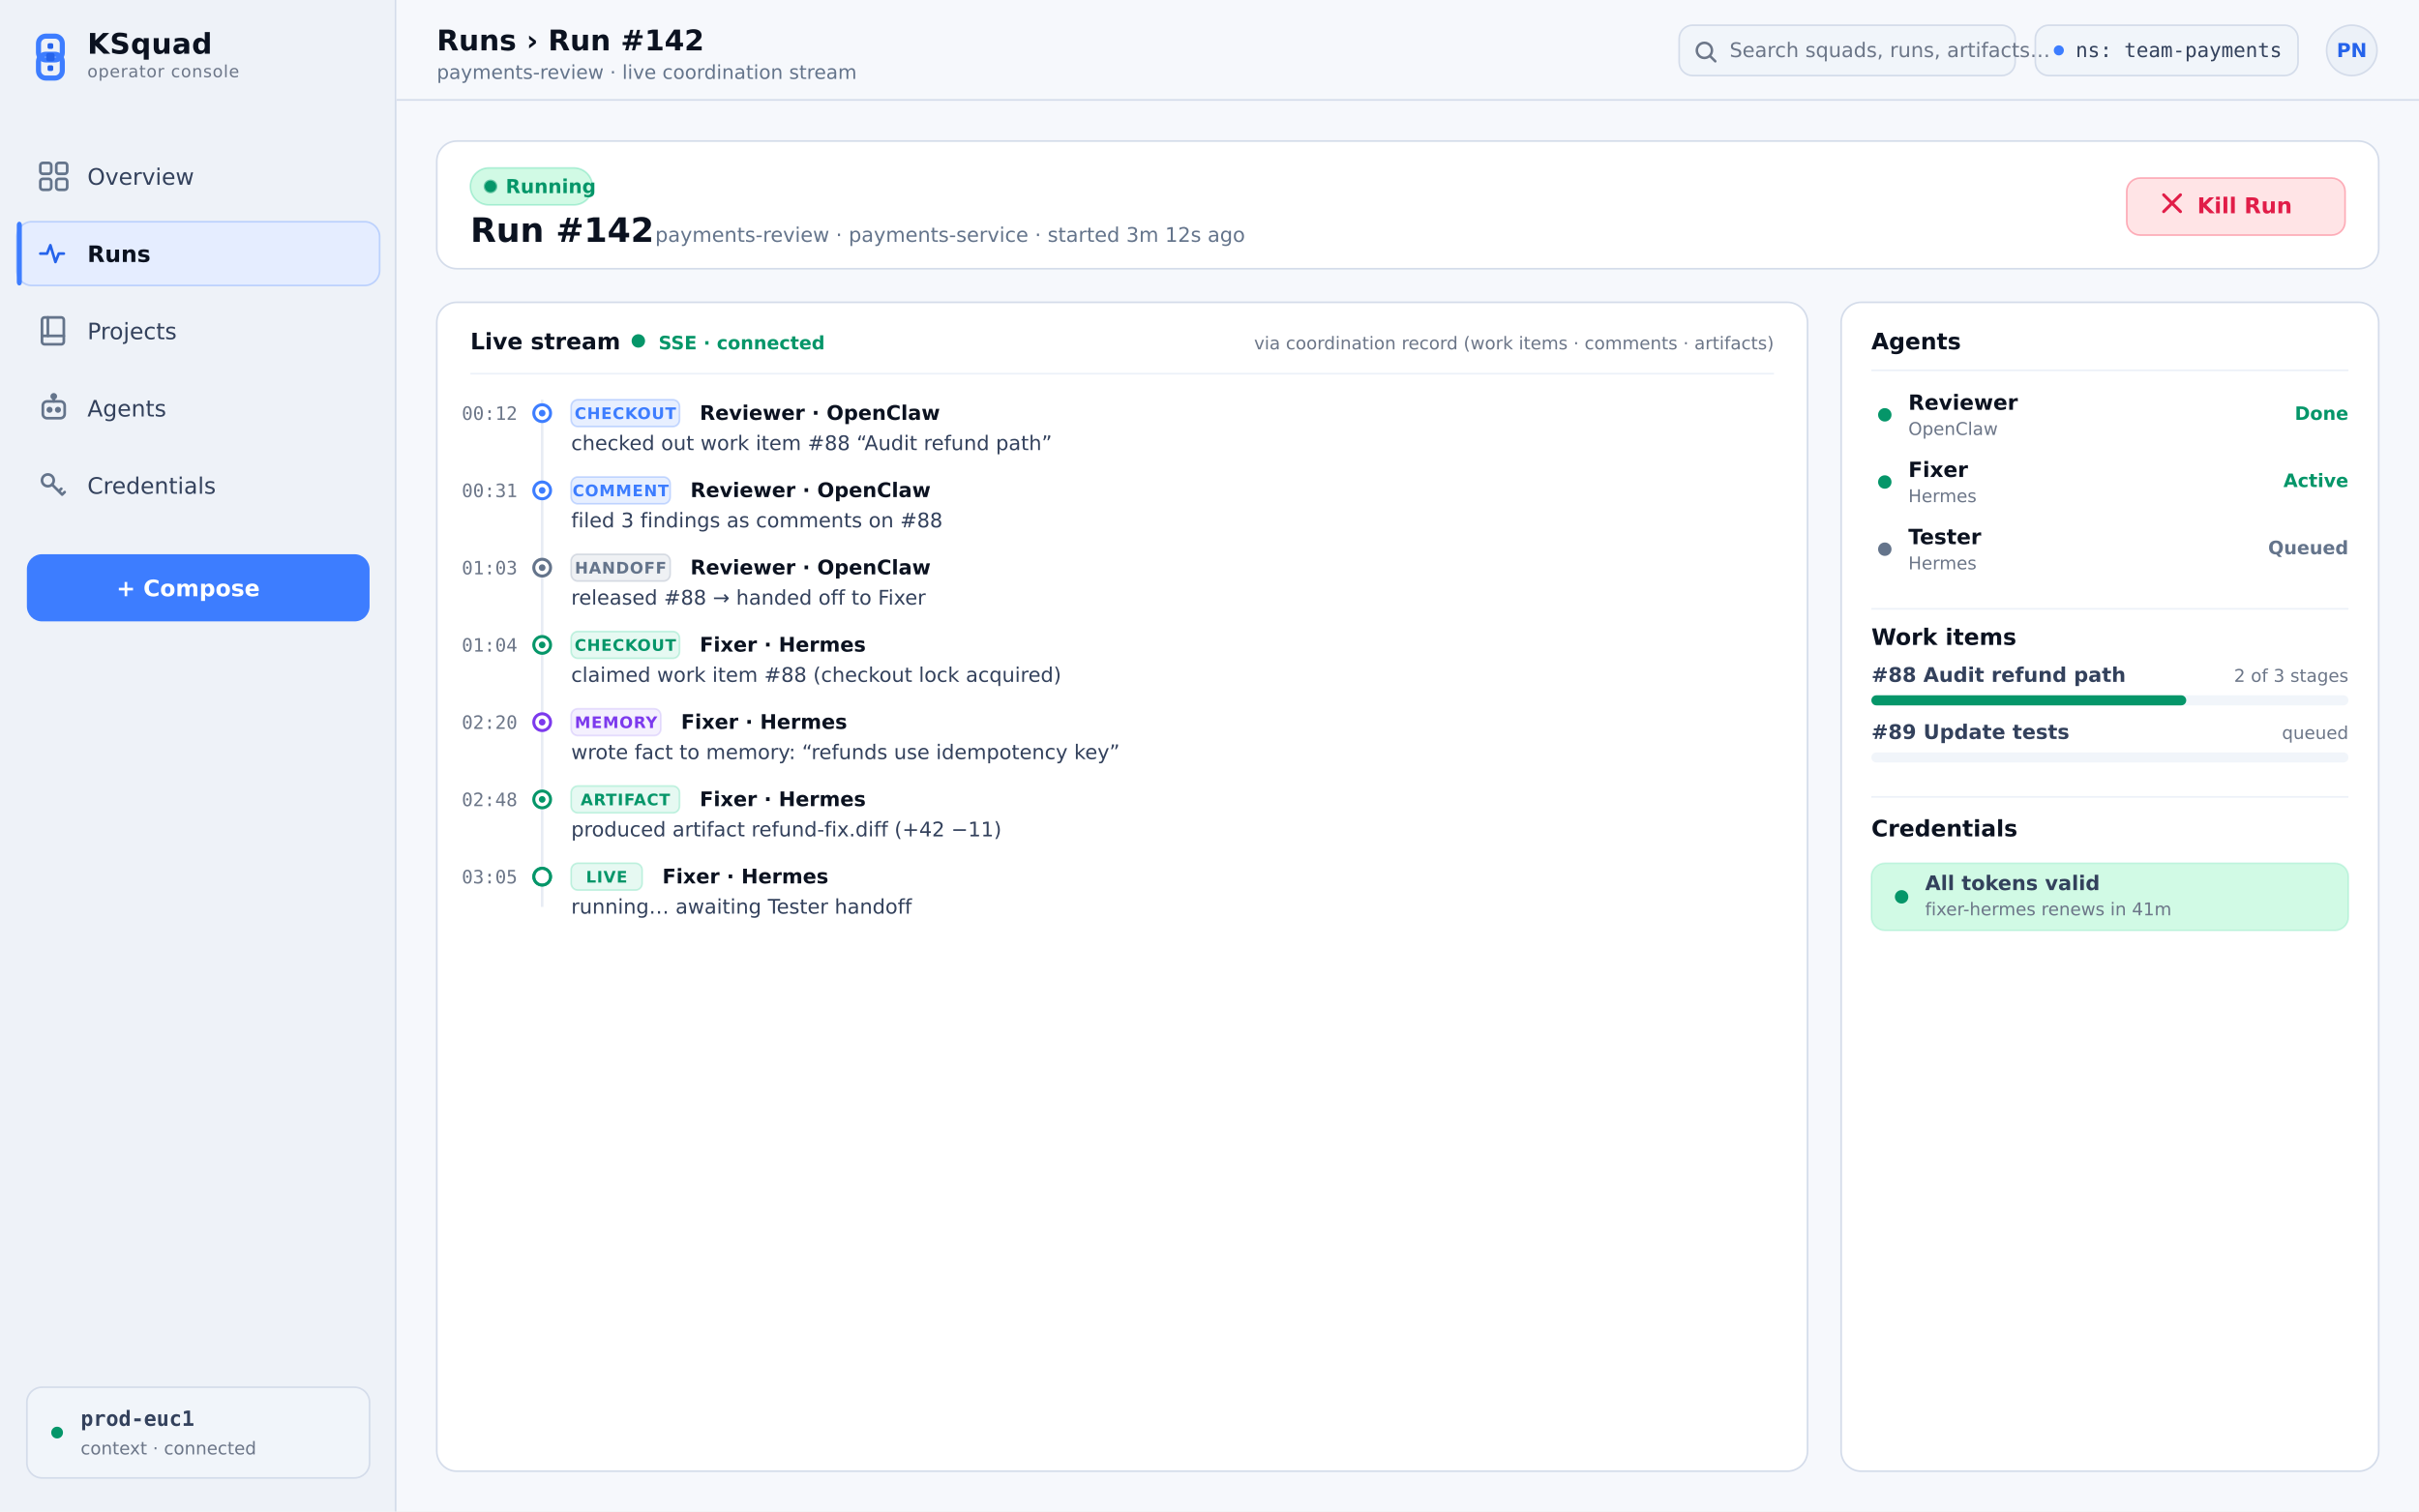
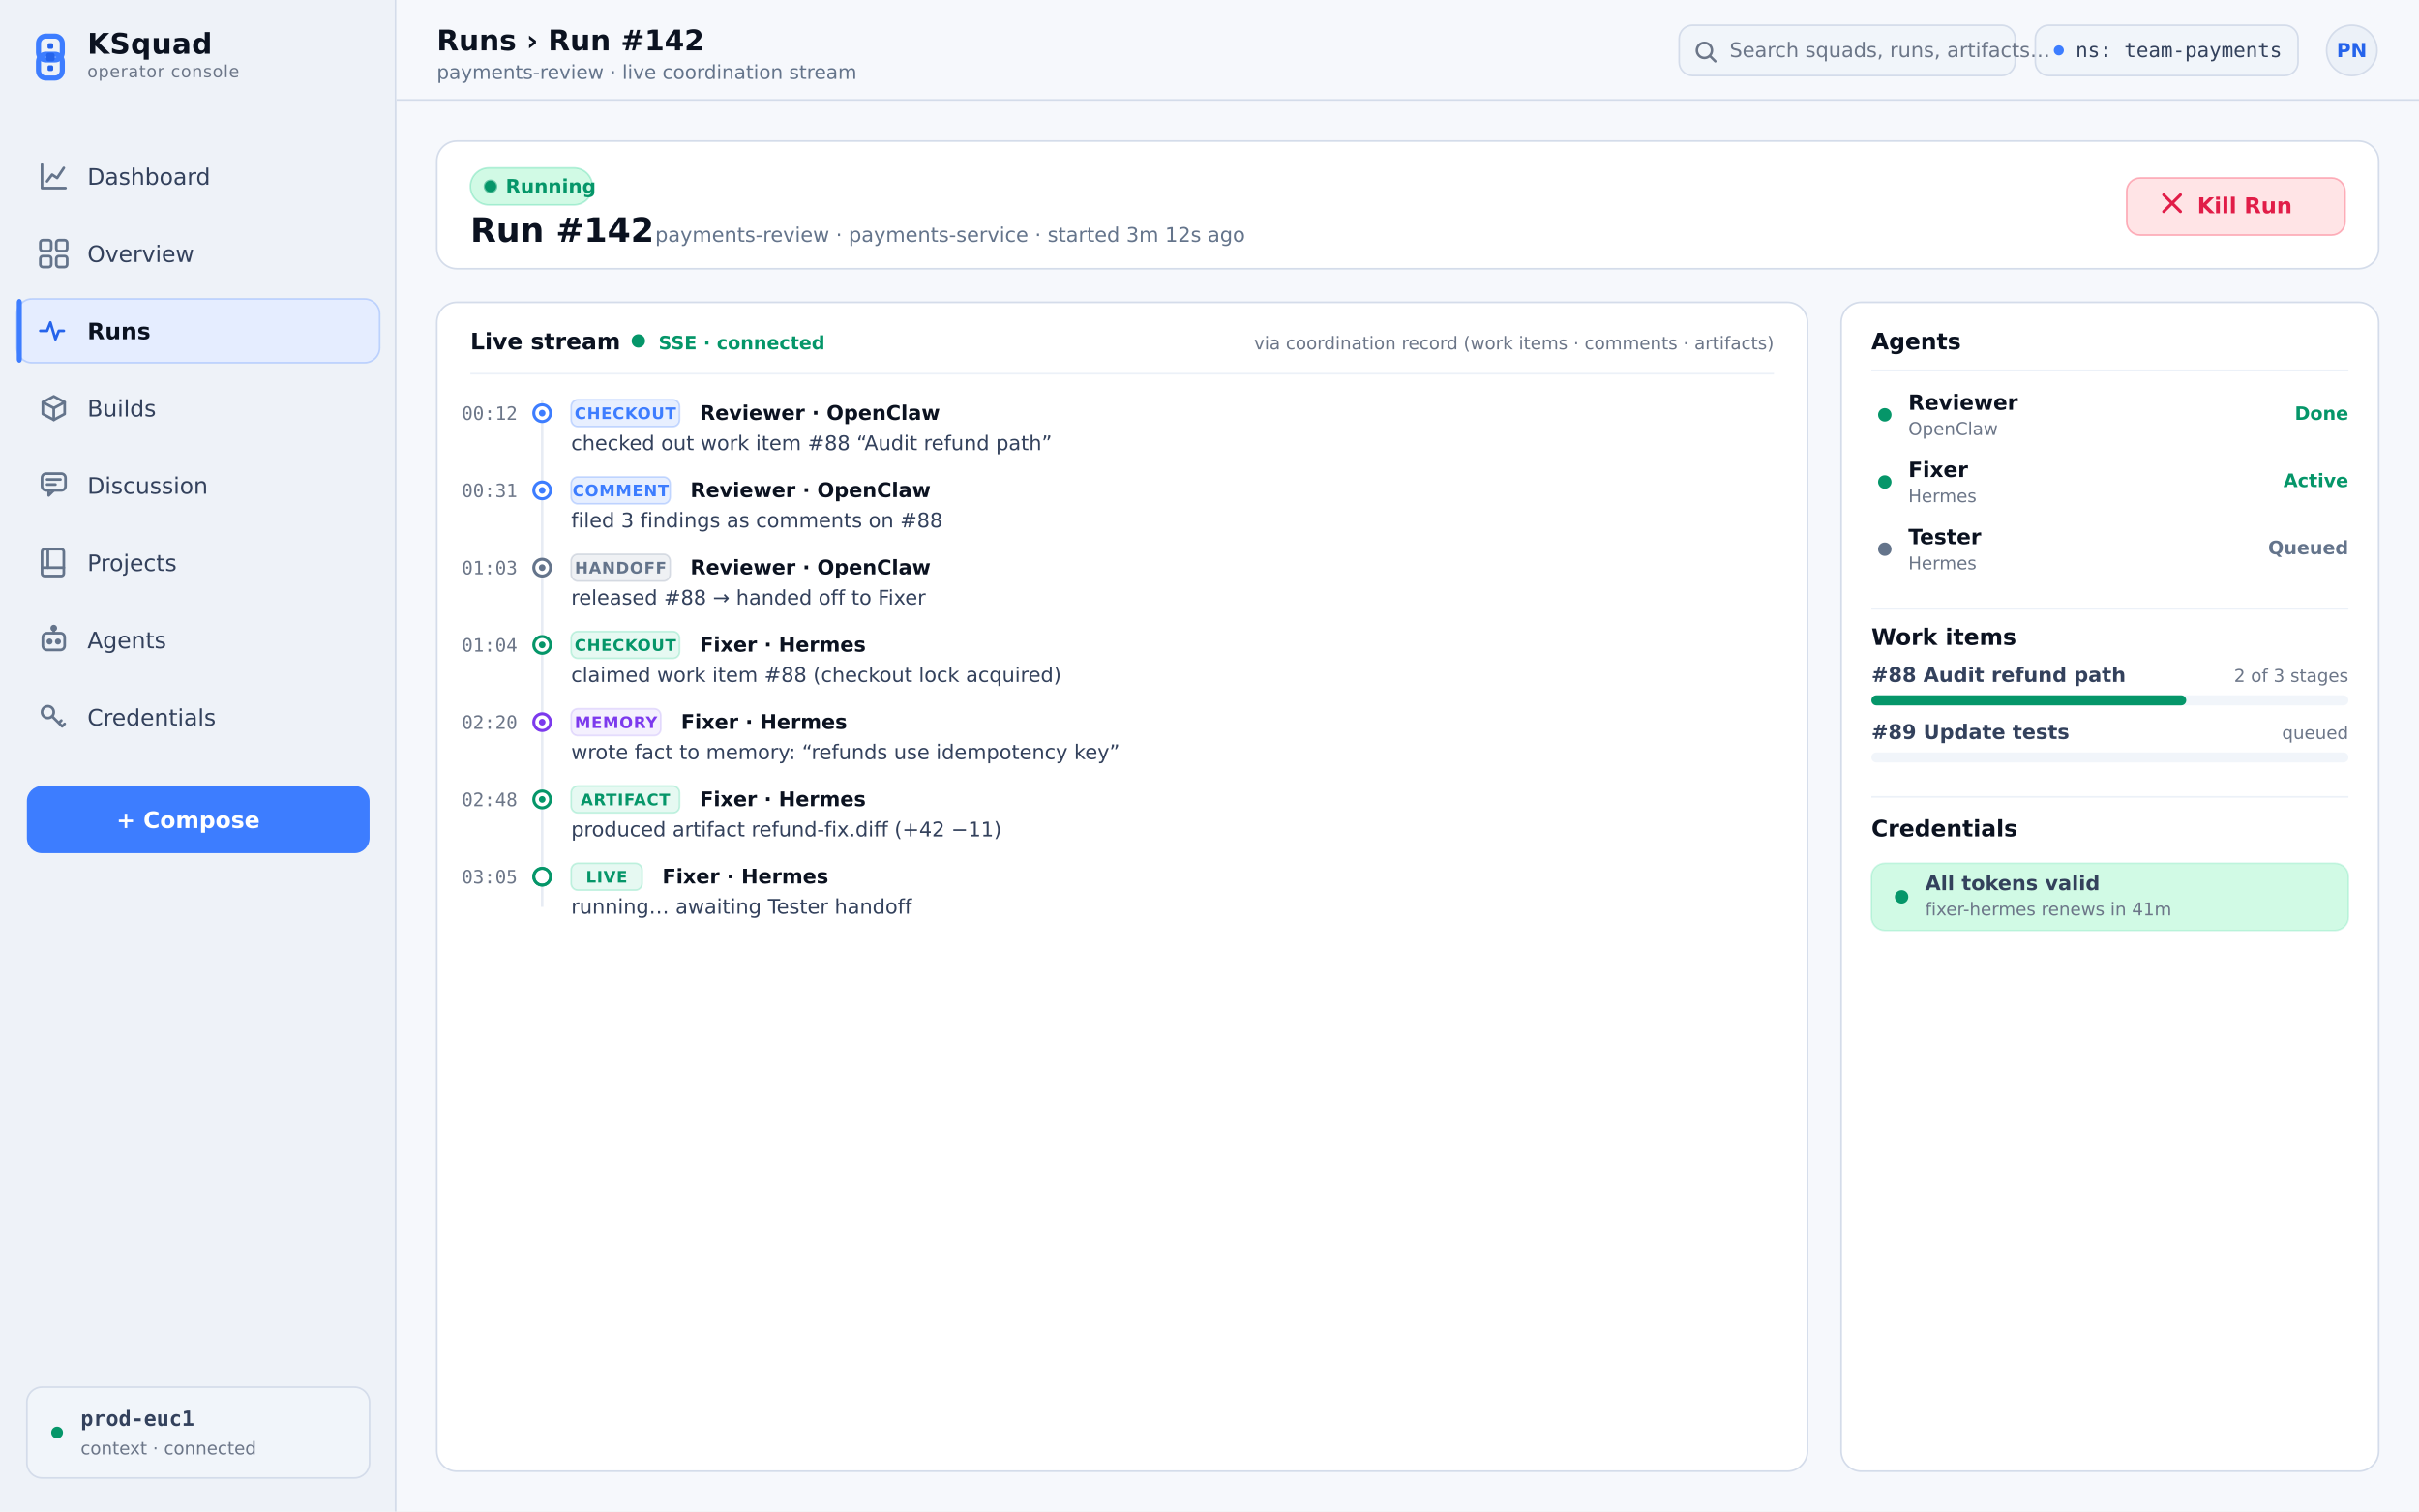
<svg xmlns="http://www.w3.org/2000/svg" width="1440" height="900" viewBox="0 0 1440 900" font-family="DejaVu Sans">
  <rect x="0" y="0" width="1440" height="900" rx="0" ry="0" fill="#F6F8FC" stroke="none" stroke-width="1" />
  <rect x="0" y="0" width="236" height="900" rx="0" ry="0" fill="#EEF2F8" stroke="none" stroke-width="1" />
  <rect x="235" y="0" width="1" height="900" rx="0" ry="0" fill="#D4DCEA" stroke="none" stroke-width="1" />
  <g transform="translate(30,34) scale(0.33735) translate(-50,-50)">
    <rect x="29" y="45" width="42" height="42" rx="13" fill="none" stroke="#3D7DFF" stroke-width="9" />
    <rect x="29" y="13" width="42" height="42" rx="13" fill="none" stroke="#3D7DFF" stroke-width="9" />
    <rect x="45" y="25.5" width="10" height="10" rx="2.8" fill="#2563EB" />
    <rect x="45" y="64.5" width="10" height="10" rx="2.8" fill="#2563EB" />
    <rect x="42.5" y="42.5" width="15" height="15" rx="4.2" fill="#2563EB" />
  </g>
  <text x="52" y="32" font-family="DejaVu Sans" font-size="17" fill="#0B1220" font-weight="700" text-anchor="start" letter-spacing="0.2">KSquad</text>
  <text x="52" y="46" font-family="DejaVu Sans" font-size="10" fill="#6C7688" font-weight="400" text-anchor="start" letter-spacing="0.4">operator console</text>
  <g fill="none" stroke="#64748B" stroke-width="1.6" stroke-linecap="round" stroke-linejoin="round">
-     <rect x="24" y="97" width="6.5" height="6.5" rx="1.5" />
-     <rect x="33.5" y="97" width="6.5" height="6.5" rx="1.5" />
-     <rect x="24" y="106.5" width="6.5" height="6.5" rx="1.5" />
-     <rect x="33.5" y="106.5" width="6.5" height="6.5" rx="1.5" />
+     <path d="M25 98 v14 h14" />
+     <path d="M28 108 l3 -4 l3 2 l4 -6" />
  </g>
-   <text x="52" y="110" font-family="DejaVu Sans" font-size="13.5" fill="#33415C" font-weight="500" text-anchor="start">Overview</text>
-   <rect x="10" y="132" width="216" height="38" rx="9" ry="9" fill="#E5EDFF" stroke="#3D7DFF44" stroke-width="1" />
-   <rect x="10" y="132" width="3" height="38" rx="2" ry="2" fill="#3D7DFF" stroke="none" stroke-width="1" />
+   <text x="52" y="110" font-family="DejaVu Sans" font-size="13.5" fill="#33415C" font-weight="500" text-anchor="start">Dashboard</text>
+   <g fill="none" stroke="#64748B" stroke-width="1.6" stroke-linecap="round" stroke-linejoin="round">
+     <rect x="24" y="143" width="6.5" height="6.5" rx="1.5" />
+     <rect x="33.5" y="143" width="6.5" height="6.5" rx="1.5" />
+     <rect x="24" y="152.5" width="6.5" height="6.5" rx="1.5" />
+     <rect x="33.5" y="152.5" width="6.5" height="6.5" rx="1.5" />
+   </g>
+   <text x="52" y="156" font-family="DejaVu Sans" font-size="13.5" fill="#33415C" font-weight="500" text-anchor="start">Overview</text>
+   <rect x="10" y="178" width="216" height="38" rx="9" ry="9" fill="#E5EDFF" stroke="#3D7DFF44" stroke-width="1" />
+   <rect x="10" y="178" width="3" height="38" rx="2" ry="2" fill="#3D7DFF" stroke="none" stroke-width="1" />
  <g fill="none" stroke="#2563EB" stroke-width="1.6" stroke-linecap="round" stroke-linejoin="round">
-     <path d="M24 151 h4 l2 -5 l3 10 l2 -5 h3" />
+     <path d="M24 197 h4 l2 -5 l3 10 l2 -5 h3" />
  </g>
-   <text x="52" y="156" font-family="DejaVu Sans" font-size="13.5" fill="#0B1220" font-weight="600" text-anchor="start">Runs</text>
+   <text x="52" y="202" font-family="DejaVu Sans" font-size="13.5" fill="#0B1220" font-weight="600" text-anchor="start">Runs</text>
  <g fill="none" stroke="#64748B" stroke-width="1.6" stroke-linecap="round" stroke-linejoin="round">
-     <rect x="25" y="189" width="13" height="16" rx="1.5" />
-     <path d="M25 200 h13" />
-     <path d="M28.5 189 v11" />
+     <path d="M32 236 l6.5 3.5 v7 l-6.5 3.5 l-6.5 -3.5 v-7 z" />
+     <path d="M25.5 239.5 l6.5 3.5 l6.5 -3.5" />
+     <path d="M32 243 v7" />
  </g>
-   <text x="52" y="202" font-family="DejaVu Sans" font-size="13.5" fill="#33415C" font-weight="500" text-anchor="start">Projects</text>
+   <text x="52" y="248" font-family="DejaVu Sans" font-size="13.5" fill="#33415C" font-weight="500" text-anchor="start">Builds</text>
  <g fill="none" stroke="#64748B" stroke-width="1.6" stroke-linecap="round" stroke-linejoin="round">
-     <rect x="25.5" y="239" width="13" height="10" rx="2.5" />
-     <path d="M32 236 v3" />
-     <circle cx="32" cy="236" r="1.2" fill="#64748B" />
-     <circle cx="29.5" cy="244" r="1" fill="#64748B" />
-     <circle cx="34.5" cy="244" r="1" fill="#64748B" />
+     <rect x="25" y="282" width="14" height="10" rx="2.5" />
+     <path d="M29 292 v3 l3 -3" />
+     <path d="M28 285.5 h8 M28 288.5 h5" />
  </g>
-   <text x="52" y="248" font-family="DejaVu Sans" font-size="13.5" fill="#33415C" font-weight="500" text-anchor="start">Agents</text>
+   <text x="52" y="294" font-family="DejaVu Sans" font-size="13.5" fill="#33415C" font-weight="500" text-anchor="start">Discussion</text>
  <g fill="none" stroke="#64748B" stroke-width="1.6" stroke-linecap="round" stroke-linejoin="round">
-     <circle cx="28.5" cy="286" r="3.5" />
-     <path d="M31 288.5 l6 6 M35 292.5 l1.5 -1.5 M37 294.5 l1.5 -1.5" />
+     <rect x="25" y="327" width="13" height="16" rx="1.5" />
+     <path d="M25 338 h13" />
+     <path d="M28.5 327 v11" />
  </g>
-   <text x="52" y="294" font-family="DejaVu Sans" font-size="13.5" fill="#33415C" font-weight="500" text-anchor="start">Credentials</text>
-   <rect x="16" y="330" width="204" height="40" rx="9" ry="9" fill="#3D7DFF" stroke="none" stroke-width="1" />
-   <text x="112" y="355" font-family="DejaVu Sans" font-size="13.5" fill="#fff" font-weight="600" text-anchor="middle">+  Compose</text>
+   <text x="52" y="340" font-family="DejaVu Sans" font-size="13.5" fill="#33415C" font-weight="500" text-anchor="start">Projects</text>
+   <g fill="none" stroke="#64748B" stroke-width="1.6" stroke-linecap="round" stroke-linejoin="round">
+     <rect x="25.5" y="377" width="13" height="10" rx="2.5" />
+     <path d="M32 374 v3" />
+     <circle cx="32" cy="374" r="1.2" fill="#64748B" />
+     <circle cx="29.5" cy="382" r="1" fill="#64748B" />
+     <circle cx="34.5" cy="382" r="1" fill="#64748B" />
+   </g>
+   <text x="52" y="386" font-family="DejaVu Sans" font-size="13.5" fill="#33415C" font-weight="500" text-anchor="start">Agents</text>
+   <g fill="none" stroke="#64748B" stroke-width="1.6" stroke-linecap="round" stroke-linejoin="round">
+     <circle cx="28.5" cy="424" r="3.5" />
+     <path d="M31 426.5 l6 6 M35 430.5 l1.5 -1.5 M37 432.5 l1.5 -1.5" />
+   </g>
+   <text x="52" y="432" font-family="DejaVu Sans" font-size="13.5" fill="#33415C" font-weight="500" text-anchor="start">Credentials</text>
+   <rect x="16" y="468" width="204" height="40" rx="9" ry="9" fill="#3D7DFF" stroke="none" stroke-width="1" />
+   <text x="112" y="493" font-family="DejaVu Sans" font-size="13.5" fill="#fff" font-weight="600" text-anchor="middle">+  Compose</text>
  <rect x="16" y="826" width="204" height="54" rx="9" ry="9" fill="#F1F5FA" stroke="#D4DCEA" stroke-width="1" />
  <circle cx="34" cy="853" r="3.5" fill="#059669" />
  <text x="48" y="849" font-family="DejaVu Sans Mono" font-size="12.5" fill="#33415C" font-weight="600" text-anchor="start">prod-euc1</text>
  <text x="48" y="866" font-family="DejaVu Sans" font-size="10.5" fill="#6C7688" font-weight="400" text-anchor="start">context · connected</text>
  <rect x="236" y="0" width="1204" height="60" rx="0" ry="0" fill="#F6F8FC" stroke="none" stroke-width="1" />
  <rect x="236" y="59" width="1204" height="1" rx="0" ry="0" fill="#D4DCEA" stroke="none" stroke-width="1" />
  <text x="260" y="30" font-family="DejaVu Sans" font-size="17" fill="#0B1220" font-weight="700" text-anchor="start">Runs  ›  Run #142</text>
  <text x="260" y="47" font-family="DejaVu Sans" font-size="11.5" fill="#64748B" font-weight="400" text-anchor="start">payments-review · live coordination stream</text>
  <circle cx="1400" cy="30" r="15" fill="#ECF1F8" stroke="#D4DCEA" />
  <text x="1400" y="34" font-family="DejaVu Sans" font-size="11.5" fill="#2563EB" font-weight="700" text-anchor="middle">PN</text>
  <rect x="1211.6" y="15" width="156.4" height="30" rx="8" ry="8" fill="#F1F5FA" stroke="#D4DCEA" stroke-width="1" />
  <circle cx="1225.6" cy="30" r="3" fill="#3D7DFF" />
  <text x="1235.6" y="34" font-family="DejaVu Sans Mono" font-size="12" fill="#33415C" font-weight="400" text-anchor="start">ns: team-payments</text>
  <rect x="999.6" y="15" width="200" height="30" rx="8" ry="8" fill="#F1F5FA" stroke="#D4DCEA" stroke-width="1" />
  <circle cx="1014.6" cy="30" r="4.5" fill="none" stroke="#6C7688" stroke-width="1.5" />
  <path d="M1018.1 33.5 l3 3" stroke="#6C7688" stroke-width="1.5" stroke-linecap="round" />
  <text x="1029.6" y="34" font-family="DejaVu Sans" font-size="12" fill="#6C7688" font-weight="400" text-anchor="start">Search squads, runs, artifacts…</text>
  <rect x="260" y="84" width="1156" height="76" rx="12" ry="12" fill="#FFFFFF" stroke="#D4DCEA" stroke-width="1" />
  <rect x="280" y="100" width="72.665" height="22" rx="11" ry="11" fill="#D1FAE5" stroke="#34D39955" stroke-width="1" />
  <circle cx="292" cy="111" r="3.4" fill="#059669" />
  <circle cx="292" cy="111" r="3.4" fill="none" stroke="#059669" stroke-width="1.4" opacity="0.5">
    <animate attributeName="r" values="3.4;8;3.4" dur="1.8s" repeatCount="indefinite" />
    <animate attributeName="opacity" values="0.55;0;0.55" dur="1.8s" repeatCount="indefinite" />
  </circle>
  <text x="301" y="115" font-family="DejaVu Sans" font-size="11.5" fill="#059669" font-weight="600" text-anchor="start">Running</text>
  <text x="280" y="144" font-family="DejaVu Sans" font-size="20" fill="#0B1220" font-weight="700" text-anchor="start">Run #142</text>
  <text x="390" y="144" font-family="DejaVu Sans" font-size="12" fill="#64748B" font-weight="400" text-anchor="start">payments-review · payments-service · started 3m 12s ago</text>
  <rect x="1266" y="106" width="130" height="34" rx="8" ry="8" fill="#FFE4E6" stroke="#FB718588" stroke-width="1" />
  <path d="M1288 116 l10 10 M1298 116 l-10 10" stroke="#E11D48" stroke-width="1.8" stroke-linecap="round" />
  <text x="1308" y="127" font-family="DejaVu Sans" font-size="13" fill="#E11D48" font-weight="700" text-anchor="start">Kill Run</text>
  <rect x="260" y="180" width="816" height="696" rx="12" ry="12" fill="#FFFFFF" stroke="#D4DCEA" stroke-width="1" />
  <text x="280" y="208" font-family="DejaVu Sans" font-size="13.5" fill="#0B1220" font-weight="700" text-anchor="start">Live stream</text>
  <circle cx="380" cy="203" r="4" fill="#059669">
    <animate attributeName="opacity" values="1;0.25;1" dur="1.4s" repeatCount="indefinite" />
  </circle>
  <text x="392" y="208" font-family="DejaVu Sans" font-size="11" fill="#059669" font-weight="600" text-anchor="start">SSE · connected</text>
  <text x="1056" y="208" font-family="DejaVu Sans" font-size="10.5" fill="#6C7688" font-weight="400" text-anchor="end">via coordination record (work items · comments · artifacts)</text>
  <rect x="280" y="222" width="776" height="1" rx="0" ry="0" fill="#ECF1F8" stroke="none" stroke-width="1" />
  <rect x="322" y="238" width="1.5" height="302" rx="0" ry="0" fill="#E7ECF4" stroke="none" stroke-width="1" />
  <text x="308" y="250" font-family="DejaVu Sans Mono" font-size="11" fill="#6C7688" font-weight="400" text-anchor="end">00:12</text>
  <circle cx="322.75" cy="246" r="5" fill="#FFFFFF" stroke="#3D7DFF" stroke-width="1.8" />
  <circle cx="322.75" cy="246" r="2" fill="#3D7DFF" />
  <rect x="340" y="238" width="64.52" height="16" rx="4" ry="4" fill="#3D7DFF1F" stroke="#3D7DFF44" stroke-width="1" />
  <text x="372.26" y="249.5" font-family="DejaVu Sans" font-size="9.5" fill="#3D7DFF" font-weight="700" text-anchor="middle" letter-spacing="0.4">CHECKOUT</text>
  <text x="416.52" y="250" font-family="DejaVu Sans" font-size="12" fill="#0B1220" font-weight="600" text-anchor="start">Reviewer · OpenClaw</text>
  <text x="340" y="268" font-family="DejaVu Sans" font-size="12" fill="#33415C" font-weight="400" text-anchor="start">checked out work item #88 “Audit refund path”</text>
  <text x="308" y="296" font-family="DejaVu Sans Mono" font-size="11" fill="#6C7688" font-weight="400" text-anchor="end">00:31</text>
  <circle cx="322.75" cy="292" r="5" fill="#FFFFFF" stroke="#3D7DFF" stroke-width="1.8" />
  <circle cx="322.75" cy="292" r="2" fill="#3D7DFF" />
  <rect x="340" y="284" width="58.955" height="16" rx="4" ry="4" fill="#3D7DFF1F" stroke="#3D7DFF44" stroke-width="1" />
  <text x="369.478" y="295.5" font-family="DejaVu Sans" font-size="9.5" fill="#3D7DFF" font-weight="700" text-anchor="middle" letter-spacing="0.4">COMMENT</text>
  <text x="410.955" y="296" font-family="DejaVu Sans" font-size="12" fill="#0B1220" font-weight="600" text-anchor="start">Reviewer · OpenClaw</text>
  <text x="340" y="314" font-family="DejaVu Sans" font-size="12" fill="#33415C" font-weight="400" text-anchor="start">filed 3 findings as comments on #88</text>
  <text x="308" y="342" font-family="DejaVu Sans Mono" font-size="11" fill="#6C7688" font-weight="400" text-anchor="end">01:03</text>
  <circle cx="322.75" cy="338" r="5" fill="#FFFFFF" stroke="#64748B" stroke-width="1.8" />
  <circle cx="322.75" cy="338" r="2" fill="#64748B" />
  <rect x="340" y="330" width="58.955" height="16" rx="4" ry="4" fill="#7E8CA61F" stroke="#7E8CA644" stroke-width="1" />
  <text x="369.478" y="341.5" font-family="DejaVu Sans" font-size="9.5" fill="#64748B" font-weight="700" text-anchor="middle" letter-spacing="0.4">HANDOFF</text>
  <text x="410.955" y="342" font-family="DejaVu Sans" font-size="12" fill="#0B1220" font-weight="600" text-anchor="start">Reviewer · OpenClaw</text>
  <text x="340" y="360" font-family="DejaVu Sans" font-size="12" fill="#33415C" font-weight="400" text-anchor="start">released #88 → handed off to Fixer</text>
  <text x="308" y="388" font-family="DejaVu Sans Mono" font-size="11" fill="#6C7688" font-weight="400" text-anchor="end">01:04</text>
  <circle cx="322.75" cy="384" r="5" fill="#FFFFFF" stroke="#059669" stroke-width="1.8" />
  <circle cx="322.75" cy="384" r="2" fill="#059669" />
  <rect x="340" y="376" width="64.52" height="16" rx="4" ry="4" fill="#34D3991F" stroke="#34D39944" stroke-width="1" />
  <text x="372.26" y="387.5" font-family="DejaVu Sans" font-size="9.5" fill="#059669" font-weight="700" text-anchor="middle" letter-spacing="0.4">CHECKOUT</text>
  <text x="416.52" y="388" font-family="DejaVu Sans" font-size="12" fill="#0B1220" font-weight="600" text-anchor="start">Fixer · Hermes</text>
  <text x="340" y="406" font-family="DejaVu Sans" font-size="12" fill="#33415C" font-weight="400" text-anchor="start">claimed work item #88 (checkout lock acquired)</text>
  <text x="308" y="434" font-family="DejaVu Sans Mono" font-size="11" fill="#6C7688" font-weight="400" text-anchor="end">02:20</text>
  <circle cx="322.75" cy="430" r="5" fill="#FFFFFF" stroke="#7C3AED" stroke-width="1.8" />
  <circle cx="322.75" cy="430" r="2" fill="#7C3AED" />
  <rect x="340" y="422" width="53.39" height="16" rx="4" ry="4" fill="#A78BFA1F" stroke="#A78BFA44" stroke-width="1" />
  <text x="366.695" y="433.5" font-family="DejaVu Sans" font-size="9.5" fill="#7C3AED" font-weight="700" text-anchor="middle" letter-spacing="0.4">MEMORY</text>
  <text x="405.39" y="434" font-family="DejaVu Sans" font-size="12" fill="#0B1220" font-weight="600" text-anchor="start">Fixer · Hermes</text>
  <text x="340" y="452" font-family="DejaVu Sans" font-size="12" fill="#33415C" font-weight="400" text-anchor="start">wrote fact to memory: “refunds use idempotency key”</text>
  <text x="308" y="480" font-family="DejaVu Sans Mono" font-size="11" fill="#6C7688" font-weight="400" text-anchor="end">02:48</text>
  <circle cx="322.75" cy="476" r="5" fill="#FFFFFF" stroke="#059669" stroke-width="1.8" />
  <circle cx="322.75" cy="476" r="2" fill="#059669" />
  <rect x="340" y="468" width="64.52" height="16" rx="4" ry="4" fill="#34D3991F" stroke="#34D39944" stroke-width="1" />
  <text x="372.26" y="479.5" font-family="DejaVu Sans" font-size="9.5" fill="#059669" font-weight="700" text-anchor="middle" letter-spacing="0.4">ARTIFACT</text>
  <text x="416.52" y="480" font-family="DejaVu Sans" font-size="12" fill="#0B1220" font-weight="600" text-anchor="start">Fixer · Hermes</text>
  <text x="340" y="498" font-family="DejaVu Sans" font-size="12" fill="#33415C" font-weight="400" text-anchor="start">produced artifact  refund-fix.diff  (+42 −11)</text>
  <text x="308" y="526" font-family="DejaVu Sans Mono" font-size="11" fill="#6C7688" font-weight="400" text-anchor="end">03:05</text>
  <circle cx="322.75" cy="522" r="5" fill="#FFFFFF" stroke="#059669" stroke-width="1.8" />
  <circle cx="322.75" cy="522" r="5" fill="none" stroke="#059669" stroke-width="1.6">
    <animate attributeName="r" values="5;11;5" dur="1.6s" repeatCount="indefinite" />
    <animate attributeName="opacity" values="0.6;0;0.6" dur="1.6s" repeatCount="indefinite" />
  </circle>
  <rect x="340" y="514" width="42.26" height="16" rx="4" ry="4" fill="#34D3991F" stroke="#34D39944" stroke-width="1" />
  <text x="361.13" y="525.5" font-family="DejaVu Sans" font-size="9.5" fill="#059669" font-weight="700" text-anchor="middle" letter-spacing="0.4">LIVE</text>
  <text x="394.26" y="526" font-family="DejaVu Sans" font-size="12" fill="#0B1220" font-weight="600" text-anchor="start">Fixer · Hermes</text>
  <text x="340" y="544" font-family="DejaVu Sans" font-size="12" fill="#33415C" font-weight="400" text-anchor="start">running… awaiting Tester handoff</text>
  <rect x="1096" y="180" width="320" height="696" rx="12" ry="12" fill="#FFFFFF" stroke="#D4DCEA" stroke-width="1" />
  <text x="1114" y="208" font-family="DejaVu Sans" font-size="13.5" fill="#0B1220" font-weight="700" text-anchor="start">Agents</text>
  <rect x="1114" y="220" width="284" height="1" rx="0" ry="0" fill="#ECF1F8" stroke="none" stroke-width="1" />
  <circle cx="1122" cy="247" r="4" fill="#059669" />
  <text x="1136" y="244" font-family="DejaVu Sans" font-size="12.5" fill="#0B1220" font-weight="600" text-anchor="start">Reviewer</text>
  <text x="1136" y="259" font-family="DejaVu Sans" font-size="10.5" fill="#6C7688" font-weight="400" text-anchor="start">OpenClaw</text>
  <text x="1398" y="250" font-family="DejaVu Sans" font-size="11" fill="#059669" font-weight="600" text-anchor="end">Done</text>
  <circle cx="1122" cy="287" r="4" fill="#059669" />
  <text x="1136" y="284" font-family="DejaVu Sans" font-size="12.5" fill="#0B1220" font-weight="600" text-anchor="start">Fixer</text>
  <text x="1136" y="299" font-family="DejaVu Sans" font-size="10.5" fill="#6C7688" font-weight="400" text-anchor="start">Hermes</text>
  <text x="1398" y="290" font-family="DejaVu Sans" font-size="11" fill="#059669" font-weight="600" text-anchor="end">Active</text>
  <circle cx="1122" cy="327" r="4" fill="#64748B" />
  <text x="1136" y="324" font-family="DejaVu Sans" font-size="12.5" fill="#0B1220" font-weight="600" text-anchor="start">Tester</text>
  <text x="1136" y="339" font-family="DejaVu Sans" font-size="10.5" fill="#6C7688" font-weight="400" text-anchor="start">Hermes</text>
  <text x="1398" y="330" font-family="DejaVu Sans" font-size="11" fill="#64748B" font-weight="600" text-anchor="end">Queued</text>
  <rect x="1114" y="362" width="284" height="1" rx="0" ry="0" fill="#ECF1F8" stroke="none" stroke-width="1" />
  <text x="1114" y="384" font-family="DejaVu Sans" font-size="13.5" fill="#0B1220" font-weight="700" text-anchor="start">Work items</text>
  <text x="1114" y="406" font-family="DejaVu Sans" font-size="12" fill="#33415C" font-weight="600" text-anchor="start">#88 Audit refund path</text>
  <text x="1398" y="406" font-family="DejaVu Sans" font-size="10.5" fill="#6C7688" font-weight="400" text-anchor="end">2 of 3 stages</text>
  <rect x="1114" y="414" width="284" height="6" rx="3" ry="3" fill="#F1F5FA" stroke="none" stroke-width="1" />
  <rect x="1114" y="414" width="187.44" height="6" rx="3" ry="3" fill="#059669" stroke="none" stroke-width="1" />
  <text x="1114" y="440" font-family="DejaVu Sans" font-size="12" fill="#33415C" font-weight="600" text-anchor="start">#89 Update tests</text>
  <text x="1398" y="440" font-family="DejaVu Sans" font-size="10.5" fill="#6C7688" font-weight="400" text-anchor="end">queued</text>
  <rect x="1114" y="448" width="284" height="6" rx="3" ry="3" fill="#F1F5FA" stroke="none" stroke-width="1" />
  <rect x="1114" y="474" width="284" height="1" rx="0" ry="0" fill="#ECF1F8" stroke="none" stroke-width="1" />
  <text x="1114" y="498" font-family="DejaVu Sans" font-size="13.5" fill="#0B1220" font-weight="700" text-anchor="start">Credentials</text>
  <rect x="1114" y="514" width="284" height="40" rx="8" ry="8" fill="#D1FAE5" stroke="#34D39933" stroke-width="1" />
  <circle cx="1132" cy="534" r="4" fill="#059669" />
  <text x="1146" y="530" font-family="DejaVu Sans" font-size="12" fill="#33415C" font-weight="600" text-anchor="start">All tokens valid</text>
  <text x="1146" y="545" font-family="DejaVu Sans" font-size="10.5" fill="#6C7688" font-weight="400" text-anchor="start">fixer-hermes renews in 41m</text>
</svg>
